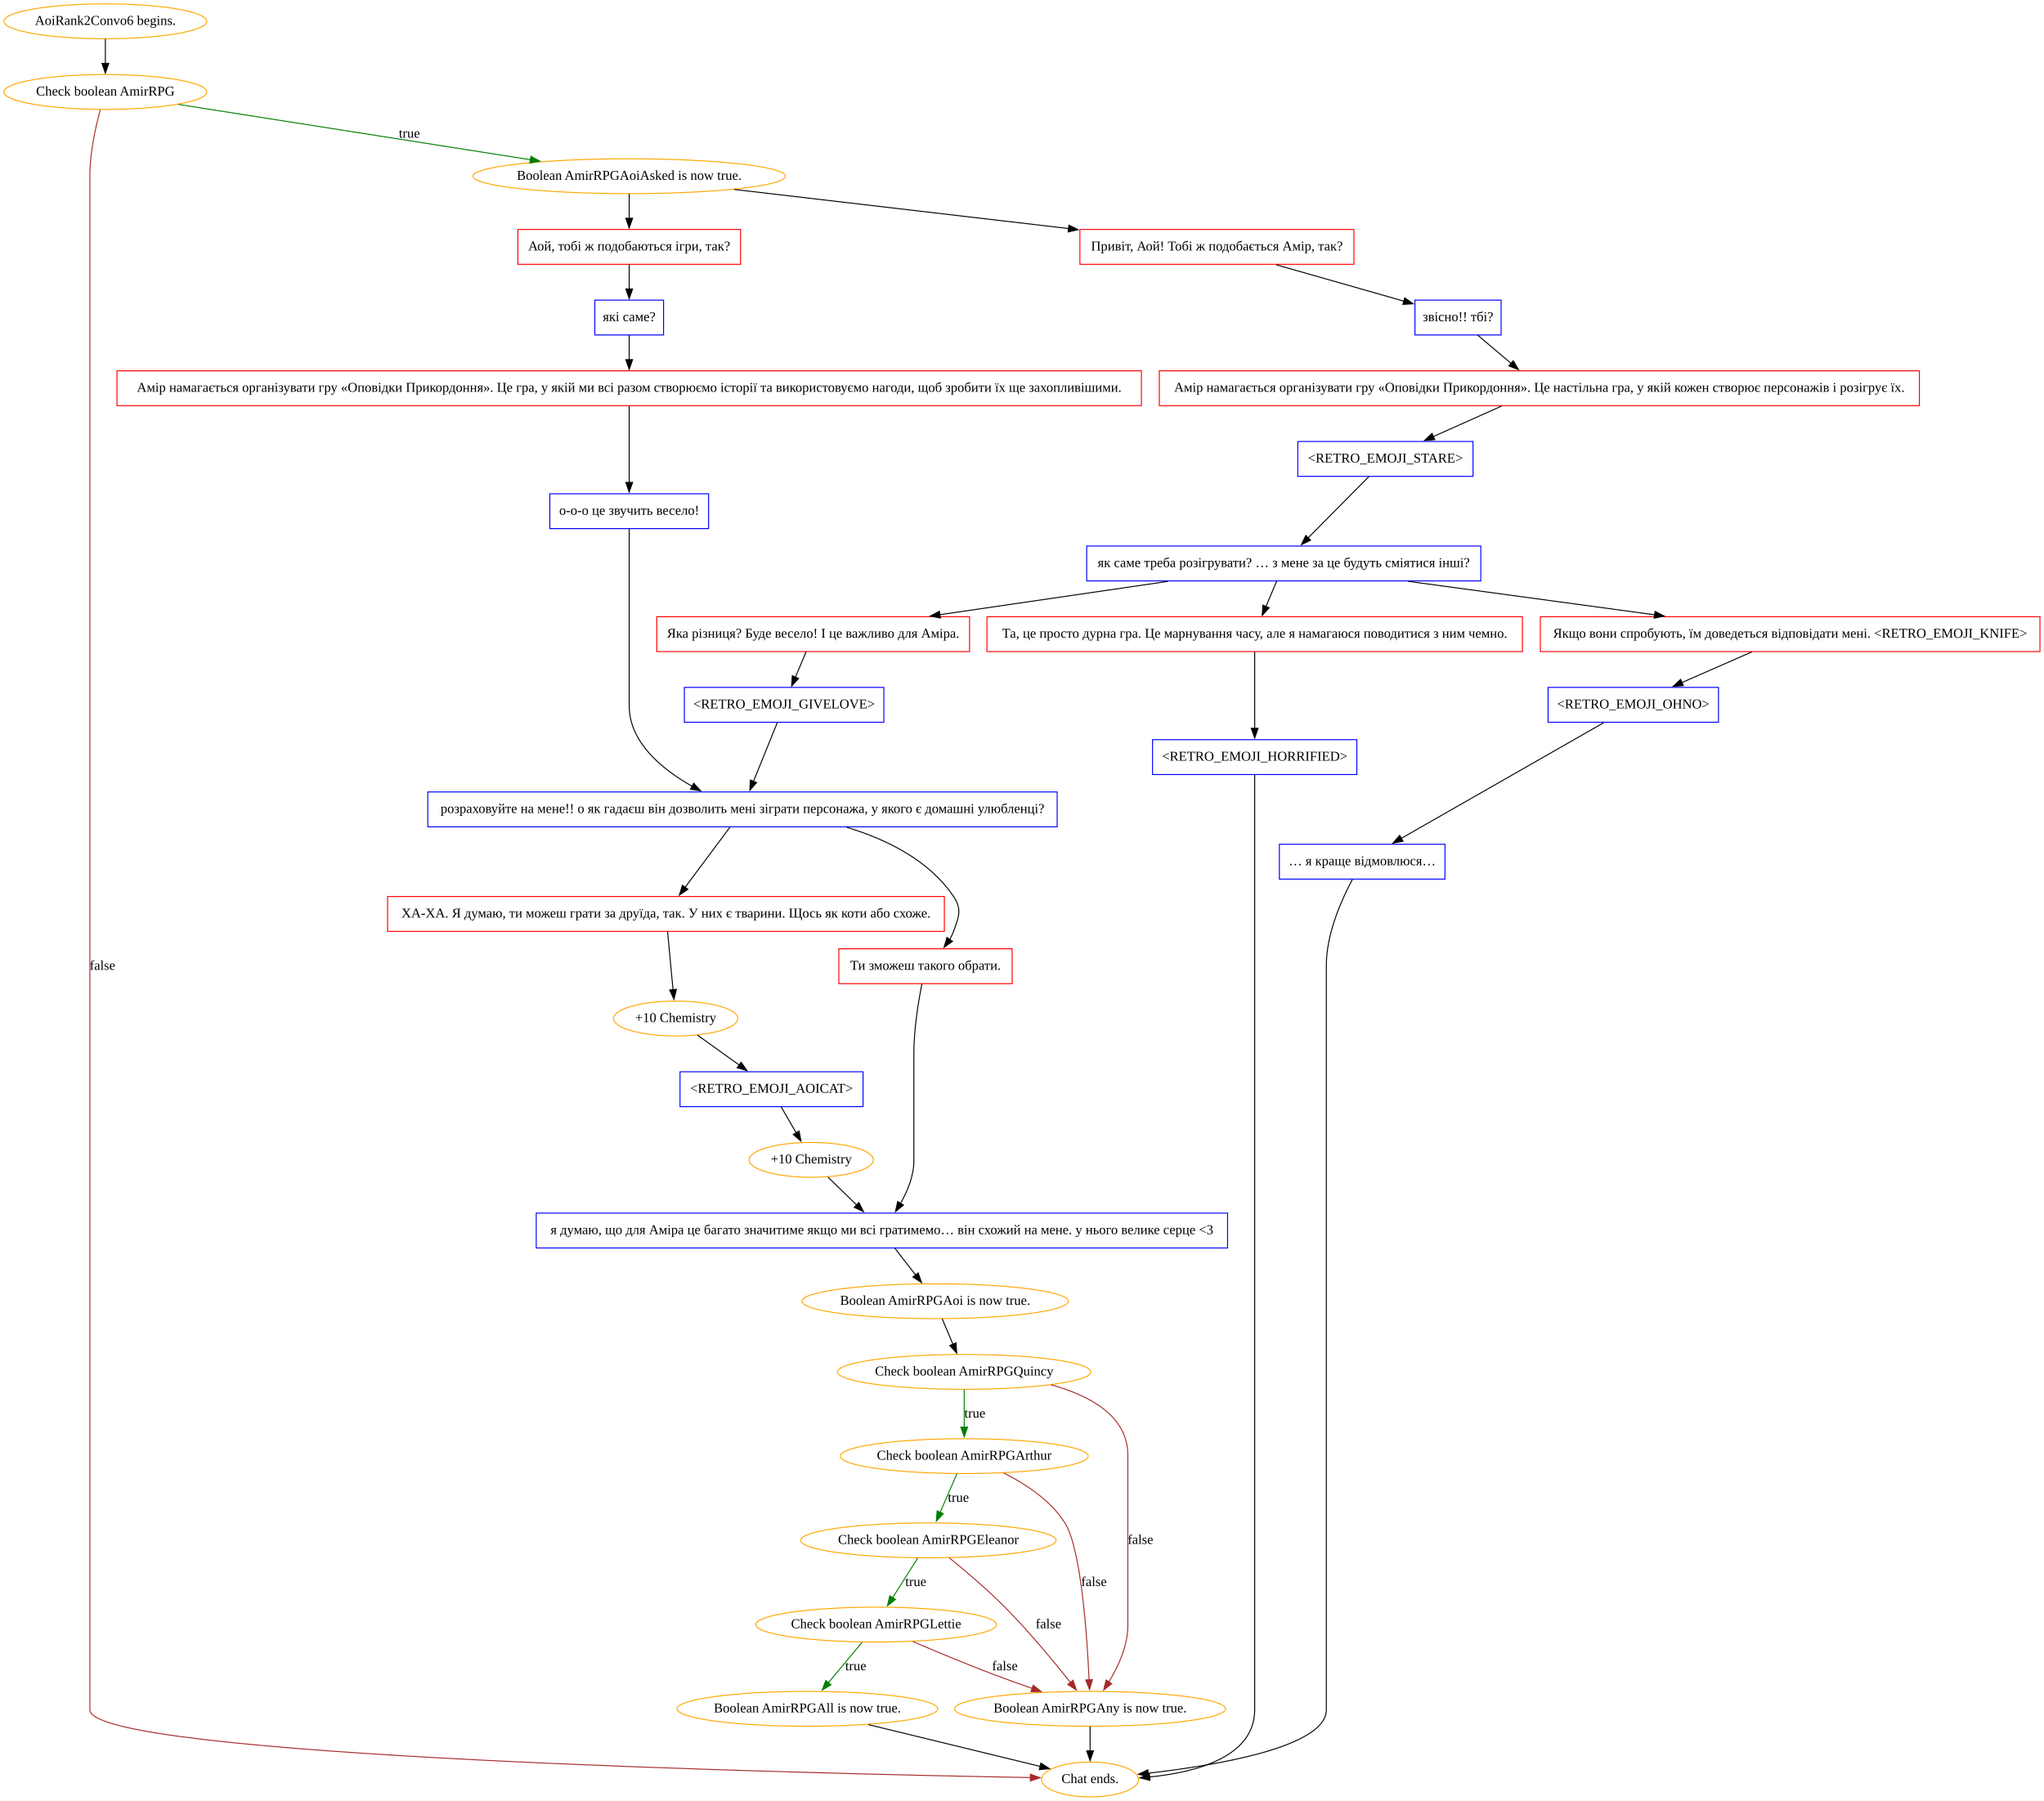
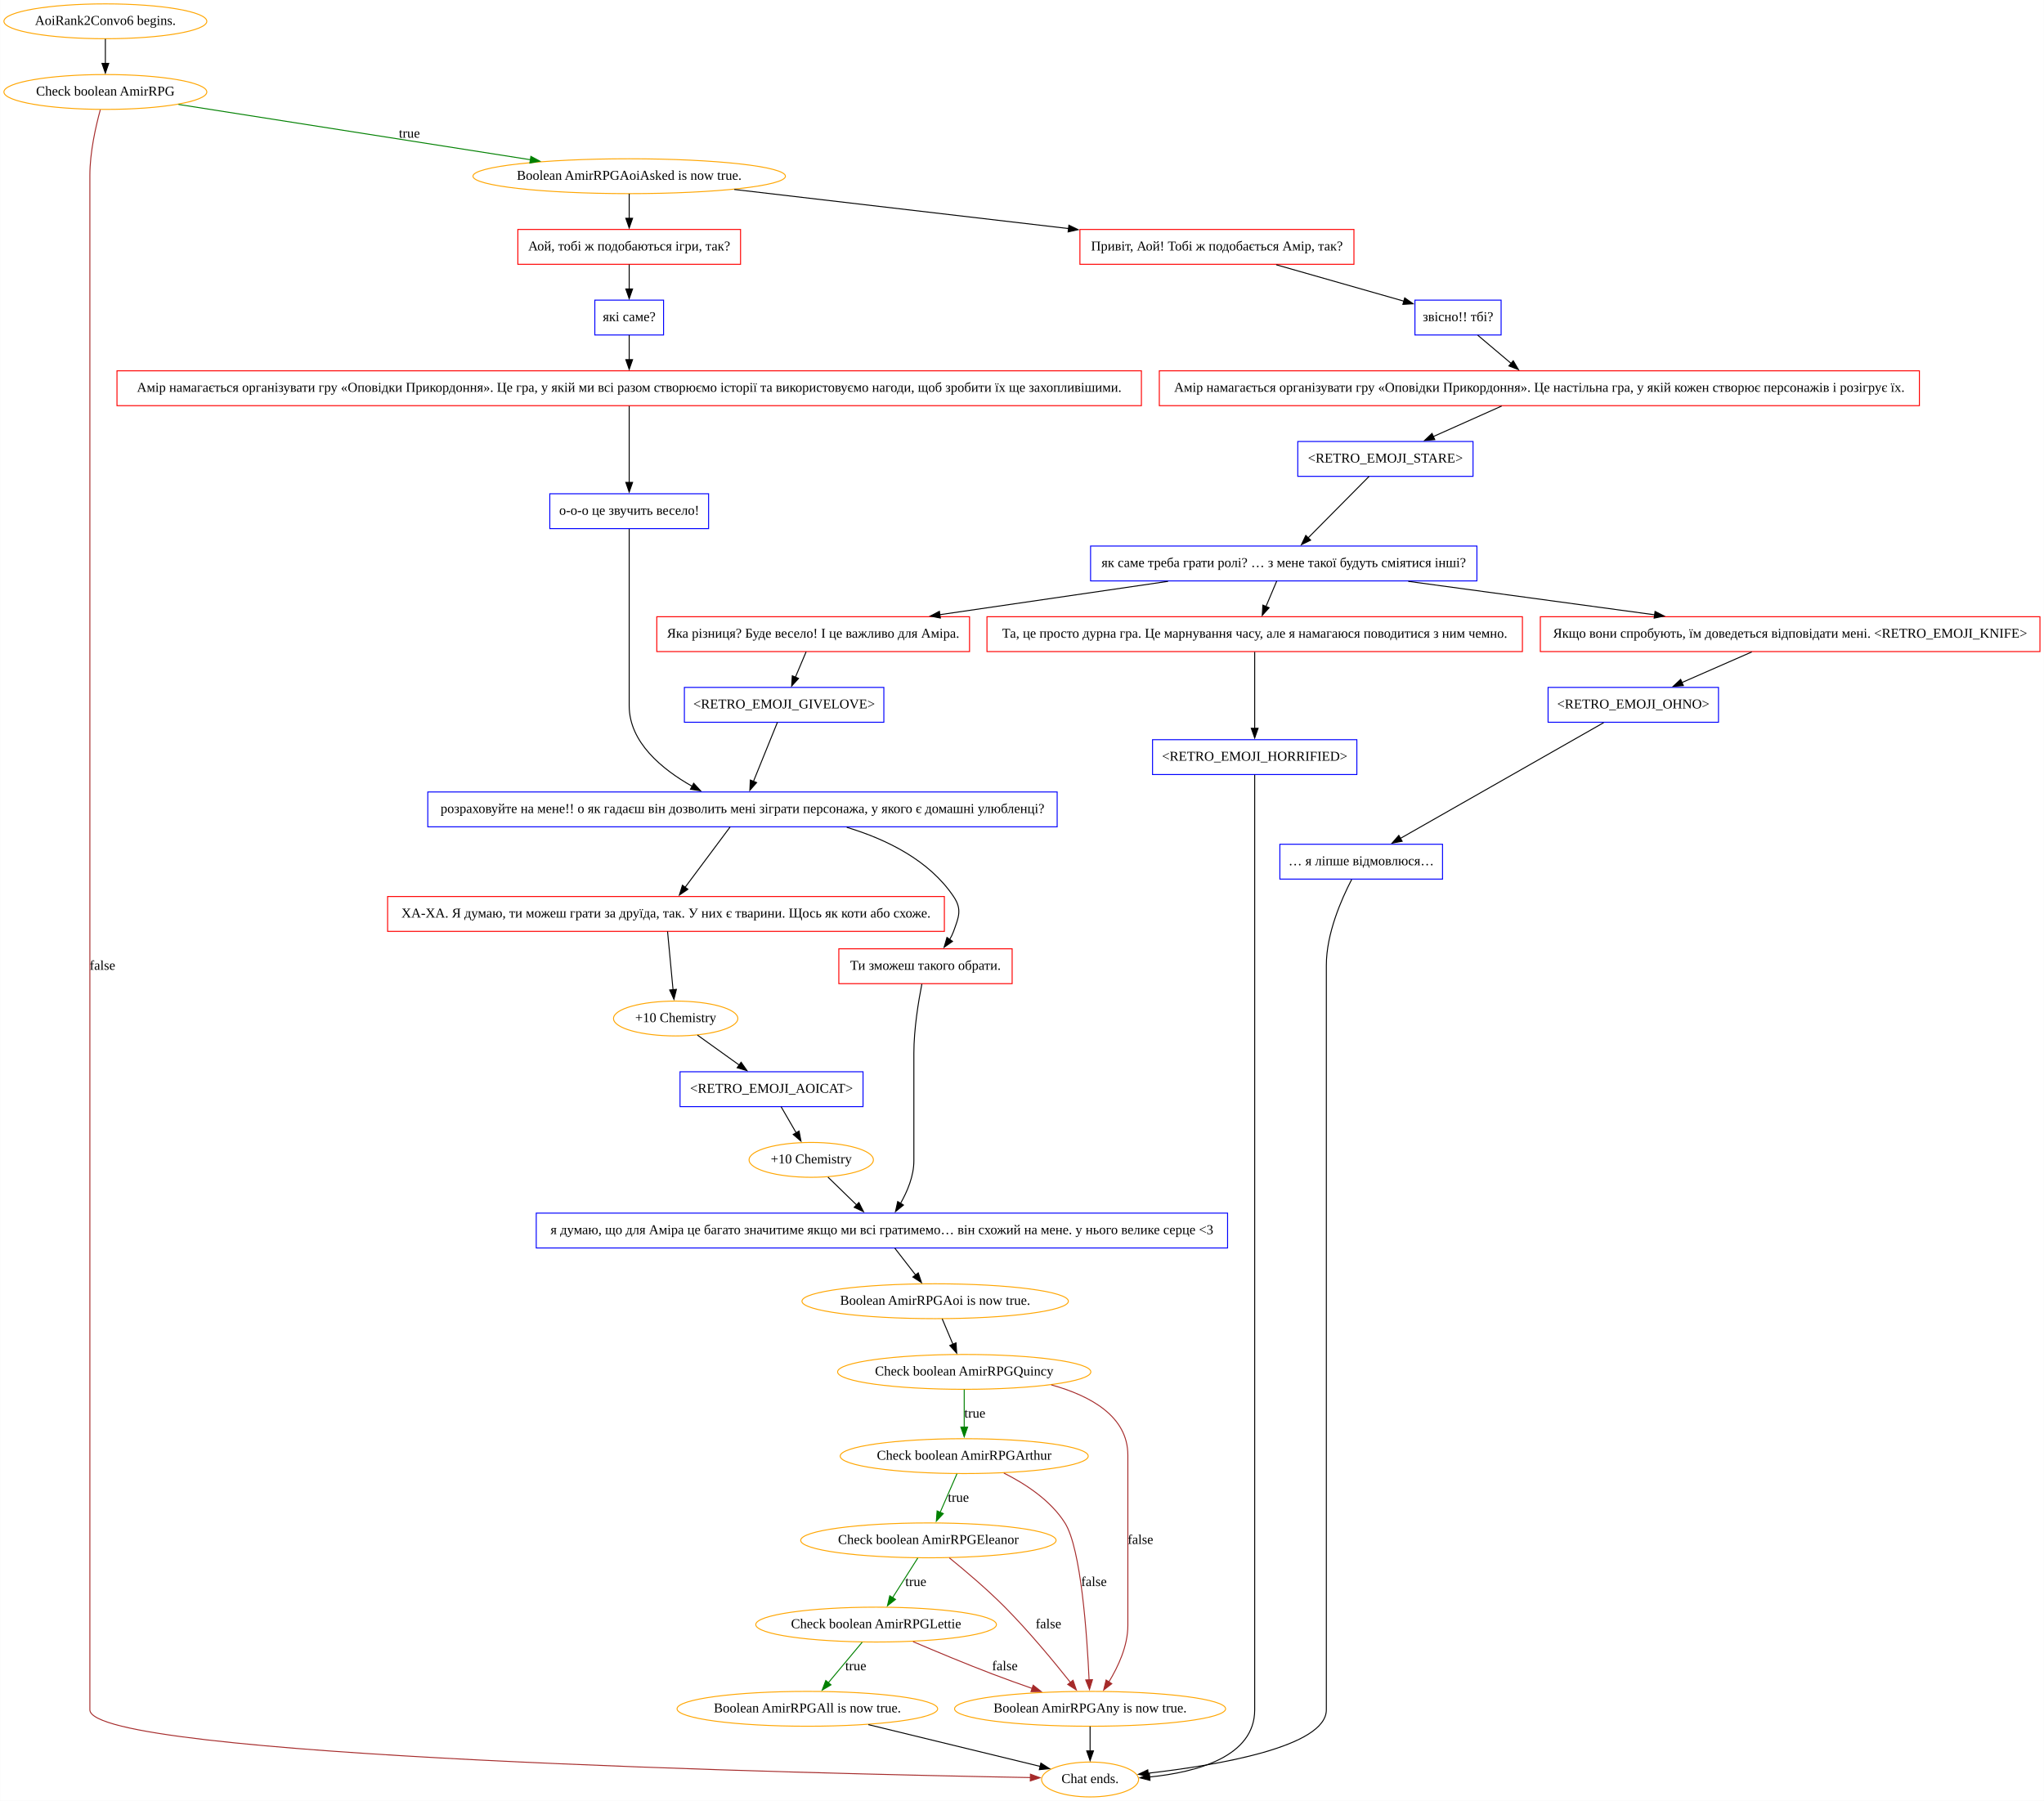
<svg xmlns="http://www.w3.org/2000/svg" width="2111pt" height="1860pt" viewBox="0.00 0.00 2110.64 1860.00">
  <g id="graph0" class="graph" transform="scale(1 1) rotate(0) translate(4 1856)">
    <polygon fill="white" stroke="none" points="-4,4 -4,-1856 2106.64,-1856 2106.64,4 -4,4" />
    <g id="node1" class="node">
      <ellipse fill="none" stroke="orange" cx="104.64" cy="-1834" rx="104.78" ry="18" />
      <text text-anchor="middle" x="104.64" y="-1830.3" font-family="Times New Roman,serif" font-size="14.00">AoiRank2Convo6 begins.</text>
    </g>
    <g id="node2" class="node">
      <ellipse fill="none" stroke="orange" cx="104.64" cy="-1761" rx="104.78" ry="18" />
      <text text-anchor="middle" x="104.64" y="-1757.3" font-family="Times New Roman,serif" font-size="14.00">Check boolean AmirRPG</text>
    </g>
    <g id="edge1" class="edge">
      <path fill="none" stroke="black" d="M104.64,-1815.81C104.64,-1808.23 104.64,-1799.1 104.64,-1790.54" />
      <polygon fill="black" stroke="black" points="108.14,-1790.54 104.64,-1780.54 101.14,-1790.54 108.14,-1790.54" />
    </g>
    <g id="node3" class="node">
      <ellipse fill="none" stroke="orange" cx="645.64" cy="-1674" rx="161.37" ry="18" />
      <text text-anchor="middle" x="645.64" y="-1670.3" font-family="Times New Roman,serif" font-size="14.00">Boolean AmirRPGAoiAsked is now true.</text>
    </g>
    <g id="edge2" class="edge">
      <path fill="none" stroke="green" d="M180.15,-1748.14C274.91,-1733.25 437.81,-1707.65 543.6,-1691.03" />
      <polygon fill="green" stroke="green" points="544.1,-1694.5 553.43,-1689.49 543.01,-1687.58 544.1,-1694.5" />
      <text text-anchor="middle" x="418.64" y="-1713.8" font-family="Times New Roman,serif" font-size="14.00">true</text>
    </g>
    <g id="node4" class="node">
      <ellipse fill="none" stroke="orange" cx="1121.64" cy="-18" rx="50.09" ry="18" />
      <text text-anchor="middle" x="1121.64" y="-14.3" font-family="Times New Roman,serif" font-size="14.00">Chat ends.</text>
    </g>
    <g id="edge3" class="edge">
      <path fill="none" stroke="brown" d="M99.4,-1742.6C94.74,-1725.54 88.64,-1698.73 88.64,-1675 88.64,-1675 88.64,-1675 88.64,-90 88.64,-41.02 837.56,-23.98 1060.04,-19.99" />
      <polygon fill="brown" stroke="brown" points="1060.02,-23.49 1069.95,-19.82 1059.89,-16.49 1060.02,-23.49" />
      <text text-anchor="middle" x="101.64" y="-854.3" font-family="Times New Roman,serif" font-size="14.00">false</text>
    </g>
    <g id="node5" class="node">
      <polygon fill="none" stroke="red" points="1394.14,-1619 1111.14,-1619 1111.14,-1583 1394.14,-1583 1394.14,-1619" />
      <text text-anchor="middle" x="1252.64" y="-1597.3" font-family="Times New Roman,serif" font-size="14.00">Привіт, Аой! Тобі ж подобається Амір, так?</text>
    </g>
    <g id="edge4" class="edge">
      <path fill="none" stroke="black" d="M754.16,-1660.31C850.33,-1649.06 991.8,-1632.51 1099.48,-1619.92" />
      <polygon fill="black" stroke="black" points="1099.75,-1623.41 1109.28,-1618.77 1098.94,-1616.45 1099.75,-1623.41" />
    </g>
    <g id="node6" class="node">
      <polygon fill="none" stroke="red" points="760.64,-1619 530.64,-1619 530.64,-1583 760.64,-1583 760.64,-1619" />
      <text text-anchor="middle" x="645.64" y="-1597.3" font-family="Times New Roman,serif" font-size="14.00">Аой, тобі ж подобаються ігри, так?</text>
    </g>
    <g id="edge5" class="edge">
      <path fill="none" stroke="black" d="M645.64,-1655.81C645.64,-1648.23 645.64,-1639.1 645.64,-1630.54" />
      <polygon fill="black" stroke="black" points="649.14,-1630.54 645.64,-1620.54 642.14,-1630.54 649.14,-1630.54" />
    </g>
    <g id="node7" class="node">
      <polygon fill="none" stroke="blue" points="1546.14,-1546 1457.14,-1546 1457.14,-1510 1546.14,-1510 1546.14,-1546" />
      <text text-anchor="middle" x="1501.64" y="-1524.3" font-family="Times New Roman,serif" font-size="14.00">звісно!! тбі?</text>
    </g>
    <g id="edge6" class="edge">
      <path fill="none" stroke="black" d="M1313.87,-1582.54C1354.19,-1571.04 1406.57,-1556.11 1445.76,-1544.93" />
      <polygon fill="black" stroke="black" points="1446.59,-1548.34 1455.25,-1542.23 1444.67,-1541.61 1446.59,-1548.34" />
    </g>
    <g id="node8" class="node">
      <polygon fill="none" stroke="blue" points="681.14,-1546 610.14,-1546 610.14,-1510 681.14,-1510 681.14,-1546" />
      <text text-anchor="middle" x="645.64" y="-1524.3" font-family="Times New Roman,serif" font-size="14.00">які саме?</text>
    </g>
    <g id="edge7" class="edge">
      <path fill="none" stroke="black" d="M645.64,-1582.81C645.64,-1575.23 645.64,-1566.1 645.64,-1557.54" />
      <polygon fill="black" stroke="black" points="649.14,-1557.54 645.64,-1547.54 642.14,-1557.54 649.14,-1557.54" />
    </g>
    <g id="node9" class="node">
      <polygon fill="none" stroke="red" points="1978.14,-1473 1193.14,-1473 1193.14,-1437 1978.14,-1437 1978.14,-1473" />
      <text text-anchor="middle" x="1585.64" y="-1451.3" font-family="Times New Roman,serif" font-size="14.00">Амір намагається організувати гру «Оповідки Прикордоння». Це настільна гра, у якій кожен створює персонажів і розігрує їх.</text>
    </g>
    <g id="edge8" class="edge">
      <path fill="none" stroke="black" d="M1521.97,-1509.81C1532.32,-1501.07 1545.08,-1490.28 1556.45,-1480.67" />
      <polygon fill="black" stroke="black" points="1558.67,-1483.38 1564.05,-1474.25 1554.15,-1478.03 1558.67,-1483.38" />
    </g>
    <g id="node10" class="node">
      <polygon fill="none" stroke="red" points="1174.64,-1473 116.64,-1473 116.64,-1437 1174.64,-1437 1174.64,-1473" />
      <text text-anchor="middle" x="645.64" y="-1451.3" font-family="Times New Roman,serif" font-size="14.00">Амір намагається організувати гру «Оповідки Прикордоння». Це гра, у якій ми всі разом створюємо історії та використовуємо нагоди, щоб зробити їх ще захопливішими.</text>
    </g>
    <g id="edge9" class="edge">
      <path fill="none" stroke="black" d="M645.64,-1509.81C645.64,-1502.23 645.64,-1493.1 645.64,-1484.54" />
      <polygon fill="black" stroke="black" points="649.14,-1484.54 645.64,-1474.54 642.14,-1484.54 649.14,-1484.54" />
    </g>
    <g id="node11" class="node">
      <polygon fill="none" stroke="blue" points="1517.14,-1400 1336.14,-1400 1336.14,-1364 1517.14,-1364 1517.14,-1400" />
      <text text-anchor="middle" x="1426.64" y="-1378.3" font-family="Times New Roman,serif" font-size="14.00">&lt;RETRO_EMOJI_STARE&gt;</text>
    </g>
    <g id="edge10" class="edge">
      <path fill="none" stroke="black" d="M1546.74,-1436.63C1525.47,-1427.13 1498.9,-1415.27 1476.16,-1405.11" />
      <polygon fill="black" stroke="black" points="1477.63,-1401.93 1467.07,-1401.05 1474.77,-1408.33 1477.63,-1401.93" />
    </g>
    <g id="node12" class="node">
      <polygon fill="none" stroke="blue" points="727.64,-1346 563.64,-1346 563.64,-1310 727.64,-1310 727.64,-1346" />
      <text text-anchor="middle" x="645.64" y="-1324.3" font-family="Times New Roman,serif" font-size="14.00">о-о-о це звучить весело!</text>
    </g>
    <g id="edge11" class="edge">
      <path fill="none" stroke="black" d="M645.64,-1436.62C645.64,-1416.19 645.64,-1381.99 645.64,-1357.62" />
      <polygon fill="black" stroke="black" points="649.14,-1357.75 645.64,-1347.75 642.14,-1357.75 649.14,-1357.75" />
    </g>
    <g id="node13" class="node">
-       <polygon fill="none" stroke="blue" points="1525.14,-1292 1118.14,-1292 1118.14,-1256 1525.14,-1256 1525.14,-1292" />
-       <text text-anchor="middle" x="1321.64" y="-1270.3" font-family="Times New Roman,serif" font-size="14.00">як саме треба розігрувати? … з мене за це будуть сміятися інші?</text>
+       <polygon fill="none" stroke="blue" points="1521.14,-1292 1122.14,-1292 1122.14,-1256 1521.14,-1256 1521.14,-1292" />
+       <text text-anchor="middle" x="1321.64" y="-1270.3" font-family="Times New Roman,serif" font-size="14.00">як саме треба грати ролі? … з мене такої будуть сміятися інші?</text>
    </g>
    <g id="edge12" class="edge">
      <path fill="none" stroke="black" d="M1409.77,-1363.97C1392.73,-1346.76 1366.2,-1319.98 1346.7,-1300.29" />
      <polygon fill="black" stroke="black" points="1349.41,-1298.06 1339.88,-1293.42 1344.43,-1302.98 1349.41,-1298.06" />
    </g>
    <g id="node14" class="node">
      <polygon fill="none" stroke="blue" points="1087.64,-1038 437.64,-1038 437.64,-1002 1087.64,-1002 1087.64,-1038" />
      <text text-anchor="middle" x="762.64" y="-1016.3" font-family="Times New Roman,serif" font-size="14.00">розраховуйте на мене!! о як гадаєш він дозволить мені зіграти персонажа, у якого є домашні улюбленці?</text>
    </g>
    <g id="edge13" class="edge">
      <path fill="none" stroke="black" d="M645.64,-1309.61C645.64,-1291.66 645.64,-1262.88 645.64,-1238 645.64,-1238 645.64,-1238 645.64,-1127 645.64,-1089.28 679.45,-1061.49 710.71,-1043.84" />
      <polygon fill="black" stroke="black" points="712.24,-1047 719.4,-1039.19 708.93,-1040.83 712.24,-1047" />
    </g>
    <g id="node15" class="node">
      <polygon fill="none" stroke="red" points="1568.14,-1219 1015.14,-1219 1015.14,-1183 1568.14,-1183 1568.14,-1219" />
      <text text-anchor="middle" x="1291.64" y="-1197.3" font-family="Times New Roman,serif" font-size="14.00">Та, це просто дурна гра. Це марнування часу, але я намагаюся поводитися з ним чемно.</text>
    </g>
    <g id="edge14" class="edge">
      <path fill="none" stroke="black" d="M1314.38,-1255.81C1311.03,-1247.88 1306.96,-1238.26 1303.2,-1229.36" />
      <polygon fill="black" stroke="black" points="1306.54,-1228.27 1299.43,-1220.42 1300.09,-1231 1306.54,-1228.27" />
    </g>
    <g id="node16" class="node">
      <polygon fill="none" stroke="red" points="2102.64,-1219 1586.64,-1219 1586.64,-1183 2102.64,-1183 2102.64,-1219" />
      <text text-anchor="middle" x="1844.64" y="-1197.3" font-family="Times New Roman,serif" font-size="14.00">Якщо вони спробують, їм доведеться відповідати мені. &lt;RETRO_EMOJI_KNIFE&gt;</text>
    </g>
    <g id="edge15" class="edge">
      <path fill="none" stroke="black" d="M1450.25,-1255.54C1527.52,-1245.05 1625.88,-1231.7 1705.04,-1220.95" />
      <polygon fill="black" stroke="black" points="1705.14,-1224.47 1714.57,-1219.66 1704.19,-1217.53 1705.14,-1224.47" />
    </g>
    <g id="node17" class="node">
      <polygon fill="none" stroke="red" points="997.14,-1219 674.14,-1219 674.14,-1183 997.14,-1183 997.14,-1219" />
      <text text-anchor="middle" x="835.64" y="-1197.3" font-family="Times New Roman,serif" font-size="14.00">Яка різниця? Буде весело! І це важливо для Аміра.</text>
    </g>
    <g id="edge16" class="edge">
      <path fill="none" stroke="black" d="M1202.13,-1255.54C1130.62,-1245.09 1039.67,-1231.81 966.27,-1221.08" />
      <polygon fill="black" stroke="black" points="967.01,-1217.65 956.61,-1219.67 966,-1224.58 967.01,-1217.65" />
    </g>
    <g id="node18" class="node">
      <polygon fill="none" stroke="red" points="971.14,-930 396.14,-930 396.14,-894 971.14,-894 971.14,-930" />
      <text text-anchor="middle" x="683.64" y="-908.3" font-family="Times New Roman,serif" font-size="14.00">ХА-ХА. Я думаю, ти можеш грати за друїда, так. У них є тварини. Щось як коти або схоже.</text>
    </g>
    <g id="edge17" class="edge">
      <path fill="none" stroke="black" d="M749.95,-1001.97C737.35,-985.07 717.88,-958.94 703.28,-939.36" />
      <polygon fill="black" stroke="black" points="706.25,-937.48 697.47,-931.55 700.64,-941.66 706.25,-937.48" />
    </g>
    <g id="node19" class="node">
      <polygon fill="none" stroke="red" points="1041.14,-876 862.14,-876 862.14,-840 1041.14,-840 1041.14,-876" />
      <text text-anchor="middle" x="951.64" y="-854.3" font-family="Times New Roman,serif" font-size="14.00">Ти зможеш такого обрати.</text>
    </g>
    <g id="edge18" class="edge">
      <path fill="none" stroke="black" d="M870.3,-1001.51C911.99,-988.91 955.62,-967.24 980.64,-930 989.56,-916.72 986.07,-909.05 980.64,-894 979.6,-891.11 978.2,-888.28 976.58,-885.58" />
      <polygon fill="black" stroke="black" points="979.53,-883.68 970.86,-877.59 973.84,-887.76 979.53,-883.68" />
    </g>
    <g id="node20" class="node">
      <polygon fill="none" stroke="blue" points="1397.14,-1092 1186.14,-1092 1186.14,-1056 1397.14,-1056 1397.14,-1092" />
      <text text-anchor="middle" x="1291.64" y="-1070.3" font-family="Times New Roman,serif" font-size="14.00">&lt;RETRO_EMOJI_HORRIFIED&gt;</text>
    </g>
    <g id="edge19" class="edge">
      <path fill="none" stroke="black" d="M1291.64,-1182.62C1291.64,-1162.19 1291.64,-1127.99 1291.64,-1103.62" />
      <polygon fill="black" stroke="black" points="1295.14,-1103.75 1291.64,-1093.75 1288.14,-1103.75 1295.14,-1103.75" />
    </g>
    <g id="node21" class="node">
      <polygon fill="none" stroke="blue" points="1770.64,-1146 1594.64,-1146 1594.64,-1110 1770.64,-1110 1770.64,-1146" />
      <text text-anchor="middle" x="1682.64" y="-1124.3" font-family="Times New Roman,serif" font-size="14.00">&lt;RETRO_EMOJI_OHNO&gt;</text>
    </g>
    <g id="edge20" class="edge">
      <path fill="none" stroke="black" d="M1805.01,-1182.63C1783.24,-1173.09 1756.02,-1161.16 1732.78,-1150.98" />
      <polygon fill="black" stroke="black" points="1734.37,-1147.85 1723.81,-1147.04 1731.56,-1154.26 1734.37,-1147.85" />
    </g>
    <g id="node22" class="node">
      <polygon fill="none" stroke="blue" points="908.64,-1146 702.64,-1146 702.64,-1110 908.64,-1110 908.64,-1146" />
      <text text-anchor="middle" x="805.64" y="-1124.3" font-family="Times New Roman,serif" font-size="14.00">&lt;RETRO_EMOJI_GIVELOVE&gt;</text>
    </g>
    <g id="edge21" class="edge">
      <path fill="none" stroke="black" d="M828.38,-1182.81C825.03,-1174.88 820.96,-1165.26 817.2,-1156.36" />
      <polygon fill="black" stroke="black" points="820.54,-1155.27 813.43,-1147.42 814.09,-1158 820.54,-1155.27" />
    </g>
    <g id="node23" class="node">
      <ellipse fill="none" stroke="orange" cx="693.64" cy="-804" rx="64.19" ry="18" />
      <text text-anchor="middle" x="693.64" y="-800.3" font-family="Times New Roman,serif" font-size="14.00">+10 Chemistry</text>
    </g>
    <g id="edge22" class="edge">
      <path fill="none" stroke="black" d="M685.25,-893.97C686.78,-877.76 689.11,-853.06 690.92,-833.79" />
      <polygon fill="black" stroke="black" points="694.41,-834.13 691.86,-823.85 687.44,-833.47 694.41,-834.13" />
    </g>
    <g id="node24" class="node">
      <polygon fill="none" stroke="blue" points="1263.64,-603 549.64,-603 549.64,-567 1263.64,-567 1263.64,-603" />
      <text text-anchor="middle" x="906.64" y="-581.3" font-family="Times New Roman,serif" font-size="14.00">я думаю, що для Аміра це багато значитиме якщо ми всі гратимемо… він схожий на мене. у нього велике серце &lt;3</text>
    </g>
    <g id="edge23" class="edge">
      <path fill="none" stroke="black" d="M947.91,-839.7C944.39,-821.83 939.64,-793.1 939.64,-768 939.64,-768 939.64,-768 939.64,-657 939.64,-641.45 933.05,-625.62 925.76,-612.86" />
      <polygon fill="black" stroke="black" points="928.91,-611.3 920.67,-604.64 922.96,-614.98 928.91,-611.3" />
    </g>
    <g id="edge24" class="edge">
      <path fill="none" stroke="black" d="M1291.64,-1055.74C1291.64,-1034.76 1291.64,-998.28 1291.64,-967 1291.64,-967 1291.64,-967 1291.64,-90 1291.64,-41.44 1231.84,-25.5 1183.18,-20.58" />
      <polygon fill="black" stroke="black" points="1183.5,-17.09 1173.23,-19.72 1182.9,-24.07 1183.5,-17.09" />
    </g>
    <g id="node25" class="node">
-       <polygon fill="none" stroke="blue" points="1488.14,-984 1317.14,-984 1317.14,-948 1488.14,-948 1488.14,-984" />
-       <text text-anchor="middle" x="1402.64" y="-962.3" font-family="Times New Roman,serif" font-size="14.00">… я краще відмовлюся…</text>
+       <polygon fill="none" stroke="blue" points="1485.64,-984 1317.64,-984 1317.64,-948 1485.64,-948 1485.64,-984" />
+       <text text-anchor="middle" x="1401.64" y="-962.3" font-family="Times New Roman,serif" font-size="14.00">… я ліпше відмовлюся…</text>
    </g>
    <g id="edge25" class="edge">
-       <path fill="none" stroke="black" d="M1652.14,-1109.57C1601.33,-1080.54 1499.36,-1022.27 1442.78,-989.94" />
-       <polygon fill="black" stroke="black" points="1444.83,-987.08 1434.42,-985.16 1441.36,-993.16 1444.83,-987.08" />
+       <path fill="none" stroke="black" d="M1652.03,-1109.57C1601.04,-1080.54 1498.71,-1022.27 1441.92,-989.94" />
+       <polygon fill="black" stroke="black" points="1443.95,-987.06 1433.53,-985.15 1440.48,-993.14 1443.95,-987.06" />
    </g>
    <g id="edge26" class="edge">
      <path fill="none" stroke="black" d="M798.73,-1109.97C792.06,-1093.53 781.85,-1068.35 773.99,-1048.97" />
      <polygon fill="black" stroke="black" points="777.25,-1047.69 770.24,-1039.74 770.76,-1050.33 777.25,-1047.69" />
    </g>
    <g id="node26" class="node">
      <polygon fill="none" stroke="blue" points="887.14,-749 698.14,-749 698.14,-713 887.14,-713 887.14,-749" />
      <text text-anchor="middle" x="792.64" y="-727.3" font-family="Times New Roman,serif" font-size="14.00">&lt;RETRO_EMOJI_AOICAT&gt;</text>
    </g>
    <g id="edge27" class="edge">
      <path fill="none" stroke="black" d="M716.11,-786.89C728.93,-777.69 745.24,-765.99 759.51,-755.76" />
      <polygon fill="black" stroke="black" points="761.22,-758.84 767.31,-750.17 757.14,-753.15 761.22,-758.84" />
    </g>
    <g id="node27" class="node">
      <ellipse fill="none" stroke="orange" cx="961.64" cy="-512" rx="137.58" ry="18" />
      <text text-anchor="middle" x="961.64" y="-508.3" font-family="Times New Roman,serif" font-size="14.00">Boolean AmirRPGAoi is now true.</text>
    </g>
    <g id="edge28" class="edge">
      <path fill="none" stroke="black" d="M919.95,-566.81C926.44,-558.44 934.38,-548.2 941.58,-538.9" />
      <polygon fill="black" stroke="black" points="944.17,-541.27 947.52,-531.23 938.63,-536.99 944.17,-541.27" />
    </g>
    <g id="edge29" class="edge">
-       <path fill="none" stroke="black" d="M1392.53,-947.64C1381.58,-927.16 1365.64,-891.75 1365.64,-859 1365.64,-859 1365.64,-859 1365.64,-90 1365.64,-51.73 1253.6,-32.73 1181.37,-24.45" />
+       <path fill="none" stroke="black" d="M1391.8,-947.61C1381.14,-927.1 1365.64,-891.65 1365.64,-859 1365.64,-859 1365.64,-859 1365.64,-90 1365.64,-51.73 1253.6,-32.73 1181.37,-24.45" />
      <polygon fill="black" stroke="black" points="1181.97,-20.99 1171.64,-23.38 1181.2,-27.95 1181.97,-20.99" />
    </g>
    <g id="node28" class="node">
      <ellipse fill="none" stroke="orange" cx="833.64" cy="-658" rx="64.19" ry="18" />
      <text text-anchor="middle" x="833.64" y="-654.3" font-family="Times New Roman,serif" font-size="14.00">+10 Chemistry</text>
    </g>
    <g id="edge30" class="edge">
      <path fill="none" stroke="black" d="M802.57,-712.81C807.25,-704.7 812.95,-694.84 818.18,-685.78" />
      <polygon fill="black" stroke="black" points="821.08,-687.75 823.05,-677.34 815.02,-684.25 821.08,-687.75" />
    </g>
    <g id="node29" class="node">
      <ellipse fill="none" stroke="orange" cx="991.64" cy="-439" rx="130.78" ry="18" />
      <text text-anchor="middle" x="991.64" y="-435.3" font-family="Times New Roman,serif" font-size="14.00">Check boolean AmirRPGQuincy</text>
    </g>
    <g id="edge31" class="edge">
      <path fill="none" stroke="black" d="M968.9,-493.81C972.26,-485.88 976.32,-476.26 980.08,-467.36" />
      <polygon fill="black" stroke="black" points="983.19,-469 983.86,-458.42 976.74,-466.27 983.19,-469" />
    </g>
    <g id="edge32" class="edge">
      <path fill="none" stroke="black" d="M850.94,-640.17C859.83,-631.52 870.85,-620.81 880.74,-611.19" />
      <polygon fill="black" stroke="black" points="882.89,-613.98 887.62,-604.5 878.01,-608.97 882.89,-613.98" />
    </g>
    <g id="node30" class="node">
      <ellipse fill="none" stroke="orange" cx="991.64" cy="-352" rx="128.08" ry="18" />
      <text text-anchor="middle" x="991.64" y="-348.3" font-family="Times New Roman,serif" font-size="14.00">Check boolean AmirRPGArthur</text>
    </g>
    <g id="edge33" class="edge">
      <path fill="none" stroke="green" d="M991.64,-420.8C991.64,-409.58 991.64,-394.67 991.64,-381.69" />
      <polygon fill="green" stroke="green" points="995.14,-381.98 991.64,-371.98 988.14,-381.98 995.14,-381.98" />
      <text text-anchor="middle" x="1002.64" y="-391.8" font-family="Times New Roman,serif" font-size="14.00">true</text>
    </g>
    <g id="node31" class="node">
      <ellipse fill="none" stroke="orange" cx="1121.64" cy="-91" rx="139.98" ry="18" />
      <text text-anchor="middle" x="1121.64" y="-87.3" font-family="Times New Roman,serif" font-size="14.00">Boolean AmirRPGAny is now true.</text>
    </g>
    <g id="edge34" class="edge">
      <path fill="none" stroke="brown" d="M1081.58,-425.59C1121.94,-414.42 1160.64,-393.23 1160.64,-353 1160.64,-353 1160.64,-353 1160.64,-177 1160.64,-156.02 1150.71,-134.57 1140.87,-118.47" />
      <polygon fill="brown" stroke="brown" points="1144.05,-116.94 1135.67,-110.45 1138.18,-120.75 1144.05,-116.94" />
      <text text-anchor="middle" x="1173.64" y="-261.3" font-family="Times New Roman,serif" font-size="14.00">false</text>
    </g>
    <g id="edge36" class="edge">
      <path fill="none" stroke="brown" d="M1032.58,-334.51C1054.89,-323.34 1080.89,-306.34 1095.64,-283 1112.3,-256.64 1118.48,-167.45 1120.61,-120.87" />
      <polygon fill="brown" stroke="brown" points="1124.1,-121.13 1121.03,-110.99 1117.11,-120.83 1124.1,-121.13" />
      <text text-anchor="middle" x="1125.64" y="-217.8" font-family="Times New Roman,serif" font-size="14.00">false</text>
    </g>
    <g id="node32" class="node">
      <ellipse fill="none" stroke="orange" cx="954.64" cy="-265" rx="131.88" ry="18" />
      <text text-anchor="middle" x="954.64" y="-261.3" font-family="Times New Roman,serif" font-size="14.00">Check boolean AmirRPGEleanor</text>
    </g>
    <g id="edge35" class="edge">
      <path fill="none" stroke="green" d="M984.15,-333.8C979.17,-322.35 972.51,-307.06 966.78,-293.89" />
      <polygon fill="green" stroke="green" points="970.05,-292.63 962.85,-284.85 963.63,-295.42 970.05,-292.63" />
      <text text-anchor="middle" x="985.64" y="-304.8" font-family="Times New Roman,serif" font-size="14.00">true</text>
    </g>
    <g id="edge37" class="edge">
      <path fill="none" stroke="black" d="M1121.64,-72.81C1121.64,-65.23 1121.64,-56.1 1121.64,-47.54" />
      <polygon fill="black" stroke="black" points="1125.14,-47.54 1121.64,-37.54 1118.14,-47.54 1125.14,-47.54" />
    </g>
    <g id="edge39" class="edge">
      <path fill="none" stroke="brown" d="M976.24,-246.97C992.59,-233.71 1015.29,-214.5 1033.64,-196 1058.45,-170.98 1084.18,-139.87 1101.36,-118.22" />
      <polygon fill="brown" stroke="brown" points="1104.03,-120.5 1107.46,-110.47 1098.53,-116.17 1104.03,-120.5" />
      <text text-anchor="middle" x="1078.64" y="-174.3" font-family="Times New Roman,serif" font-size="14.00">false</text>
    </g>
    <g id="node33" class="node">
      <ellipse fill="none" stroke="orange" cx="900.64" cy="-178" rx="124.28" ry="18" />
      <text text-anchor="middle" x="900.64" y="-174.3" font-family="Times New Roman,serif" font-size="14.00">Check boolean AmirRPGLettie</text>
    </g>
    <g id="edge38" class="edge">
      <path fill="none" stroke="green" d="M943.71,-246.8C936.25,-235.05 926.2,-219.24 917.69,-205.84" />
      <polygon fill="green" stroke="green" points="920.68,-204.02 912.36,-197.45 914.77,-207.77 920.68,-204.02" />
      <text text-anchor="middle" x="941.64" y="-217.8" font-family="Times New Roman,serif" font-size="14.00">true</text>
    </g>
    <g id="edge41" class="edge">
      <path fill="none" stroke="brown" d="M938.77,-160.41C962.24,-150.38 993.01,-137.53 1020.64,-127 1033.91,-121.94 1048.28,-116.78 1061.89,-112.03" />
      <polygon fill="brown" stroke="brown" points="1062.88,-115.39 1071.19,-108.81 1060.59,-108.77 1062.88,-115.39" />
      <text text-anchor="middle" x="1033.64" y="-130.8" font-family="Times New Roman,serif" font-size="14.00">false</text>
    </g>
    <g id="node34" class="node">
      <ellipse fill="none" stroke="orange" cx="829.64" cy="-91" rx="134.58" ry="18" />
      <text text-anchor="middle" x="829.64" y="-87.3" font-family="Times New Roman,serif" font-size="14.00">Boolean AmirRPGAll is now true.</text>
    </g>
    <g id="edge40" class="edge">
      <path fill="none" stroke="green" d="M886.27,-159.8C876.17,-147.7 862.47,-131.3 851.08,-117.67" />
      <polygon fill="green" stroke="green" points="854.05,-115.77 844.96,-110.34 848.68,-120.26 854.05,-115.77" />
      <text text-anchor="middle" x="879.64" y="-130.8" font-family="Times New Roman,serif" font-size="14.00">true</text>
    </g>
    <g id="edge42" class="edge">
      <path fill="none" stroke="black" d="M892.64,-74.68C945.68,-61.78 1020.6,-43.57 1070.12,-31.53" />
      <polygon fill="black" stroke="black" points="1070.84,-34.95 1079.73,-29.19 1069.19,-28.15 1070.84,-34.95" />
    </g>
  </g>
</svg>
